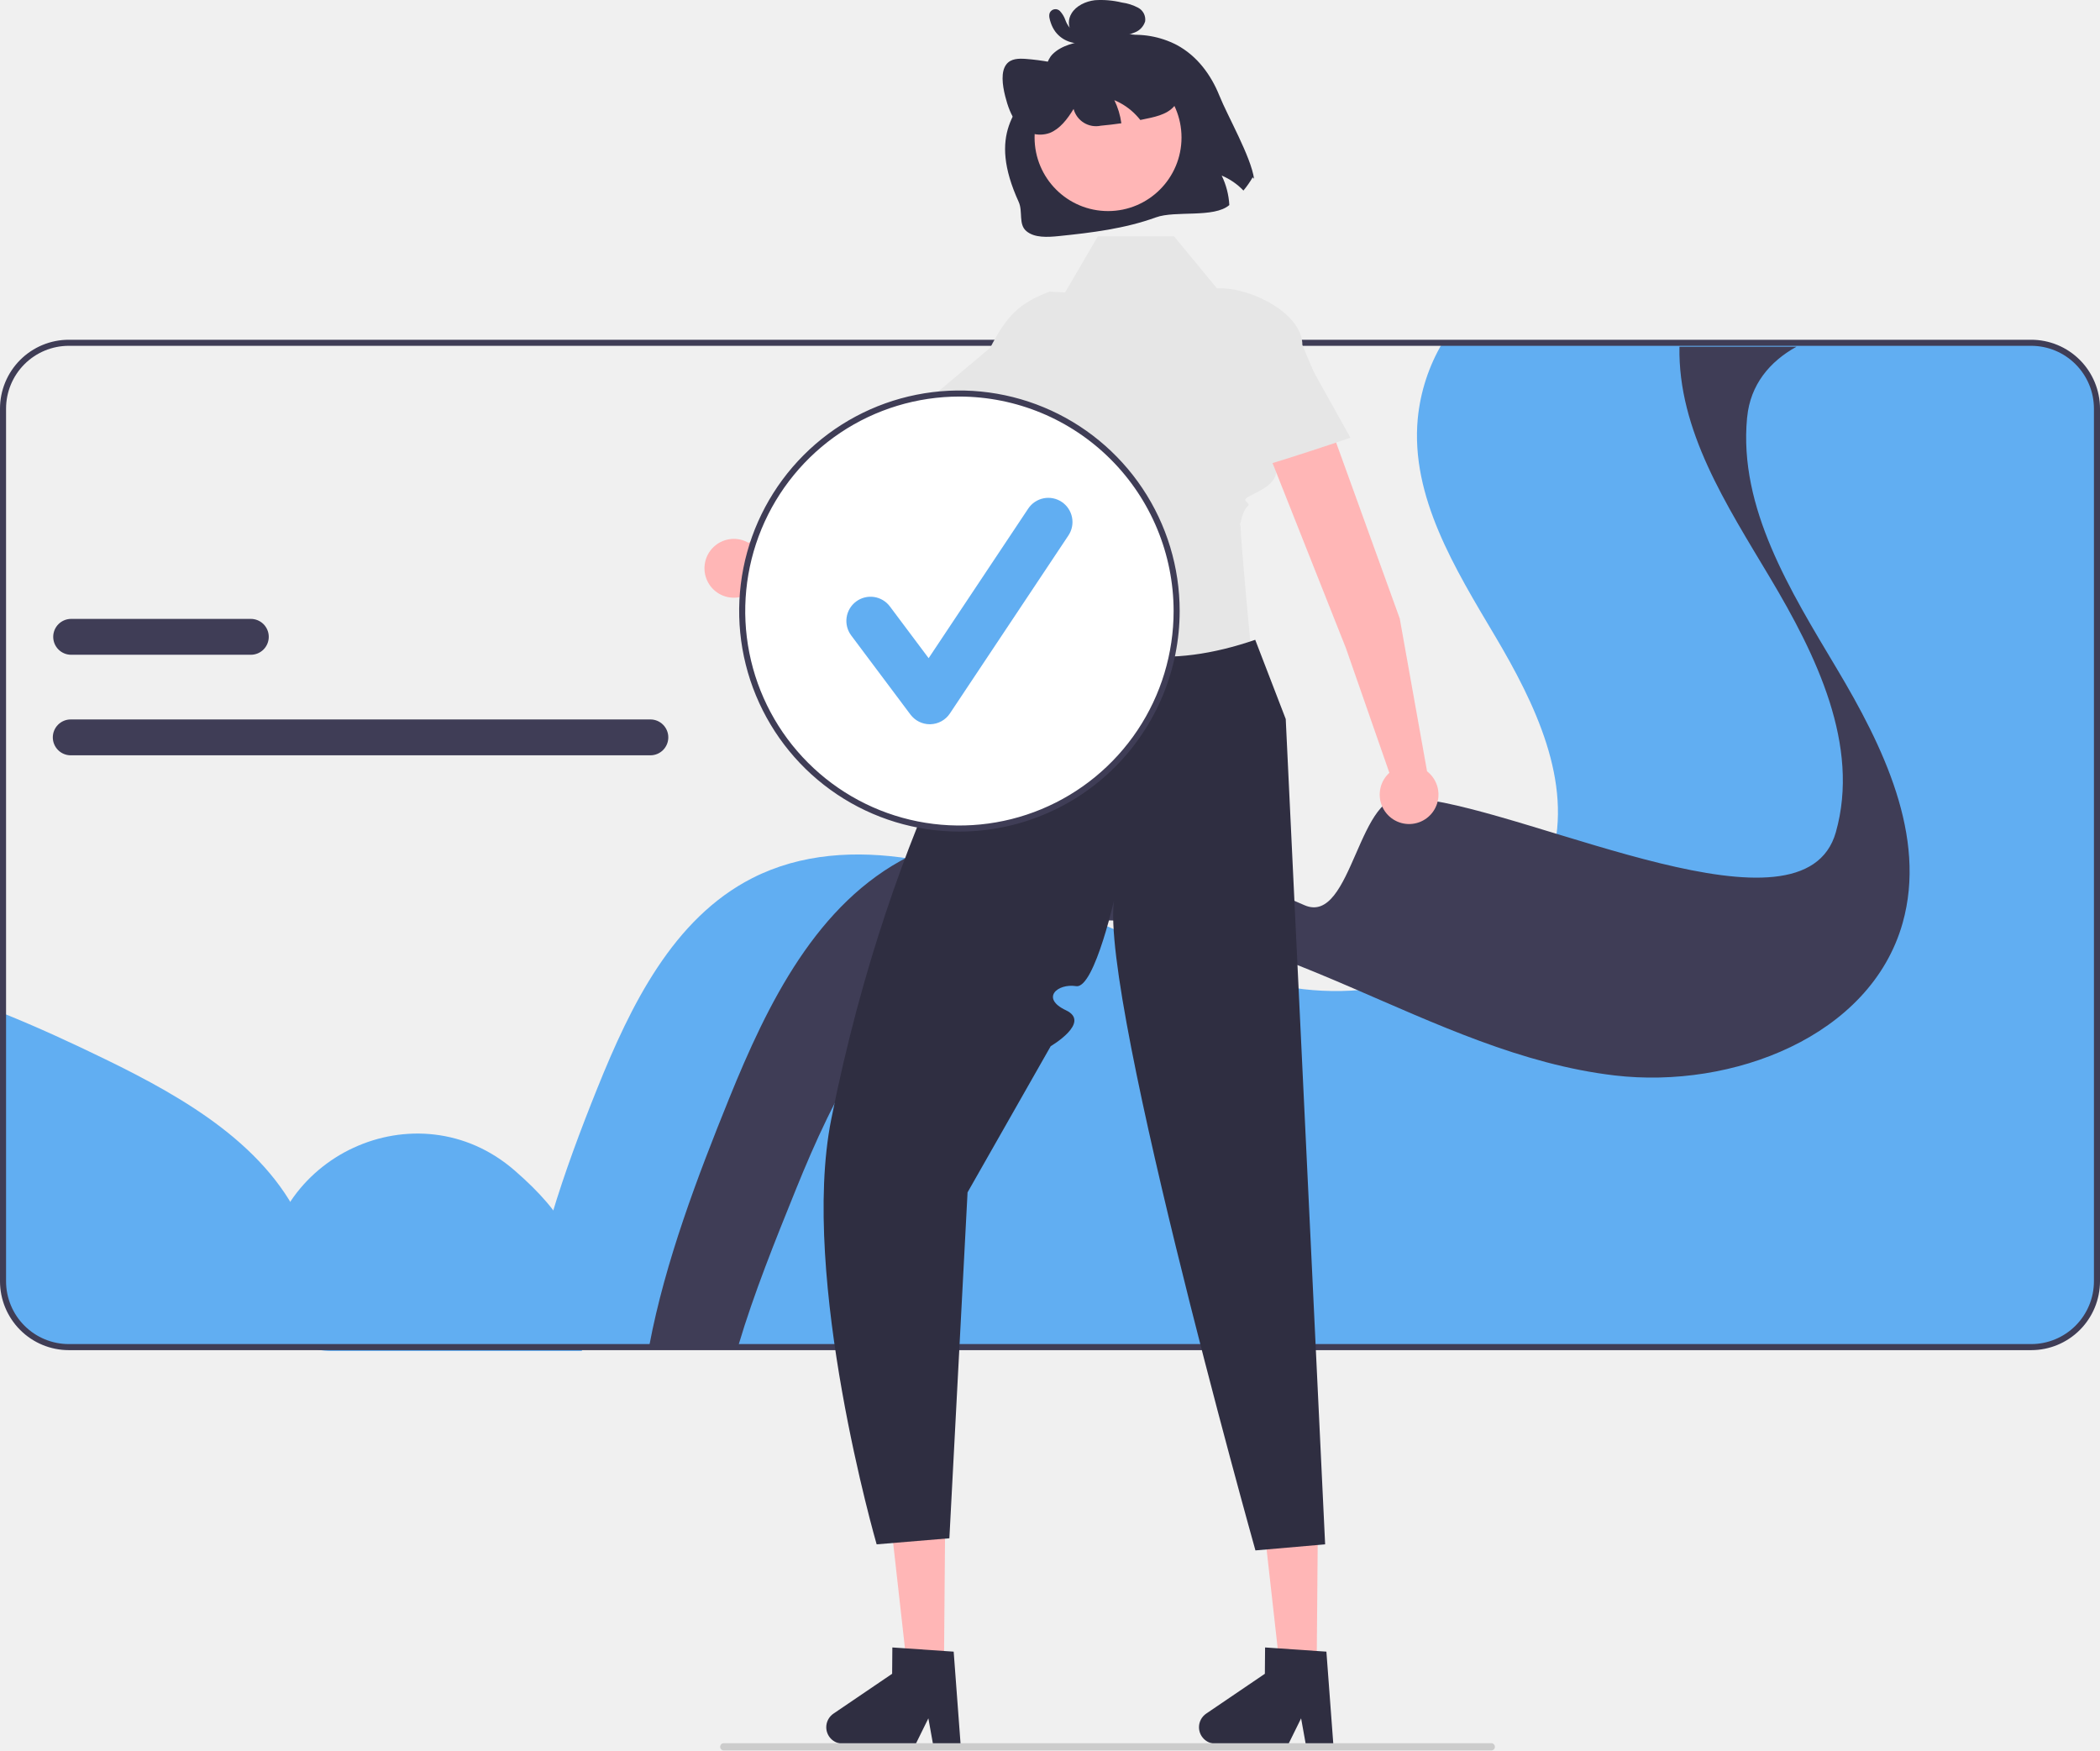
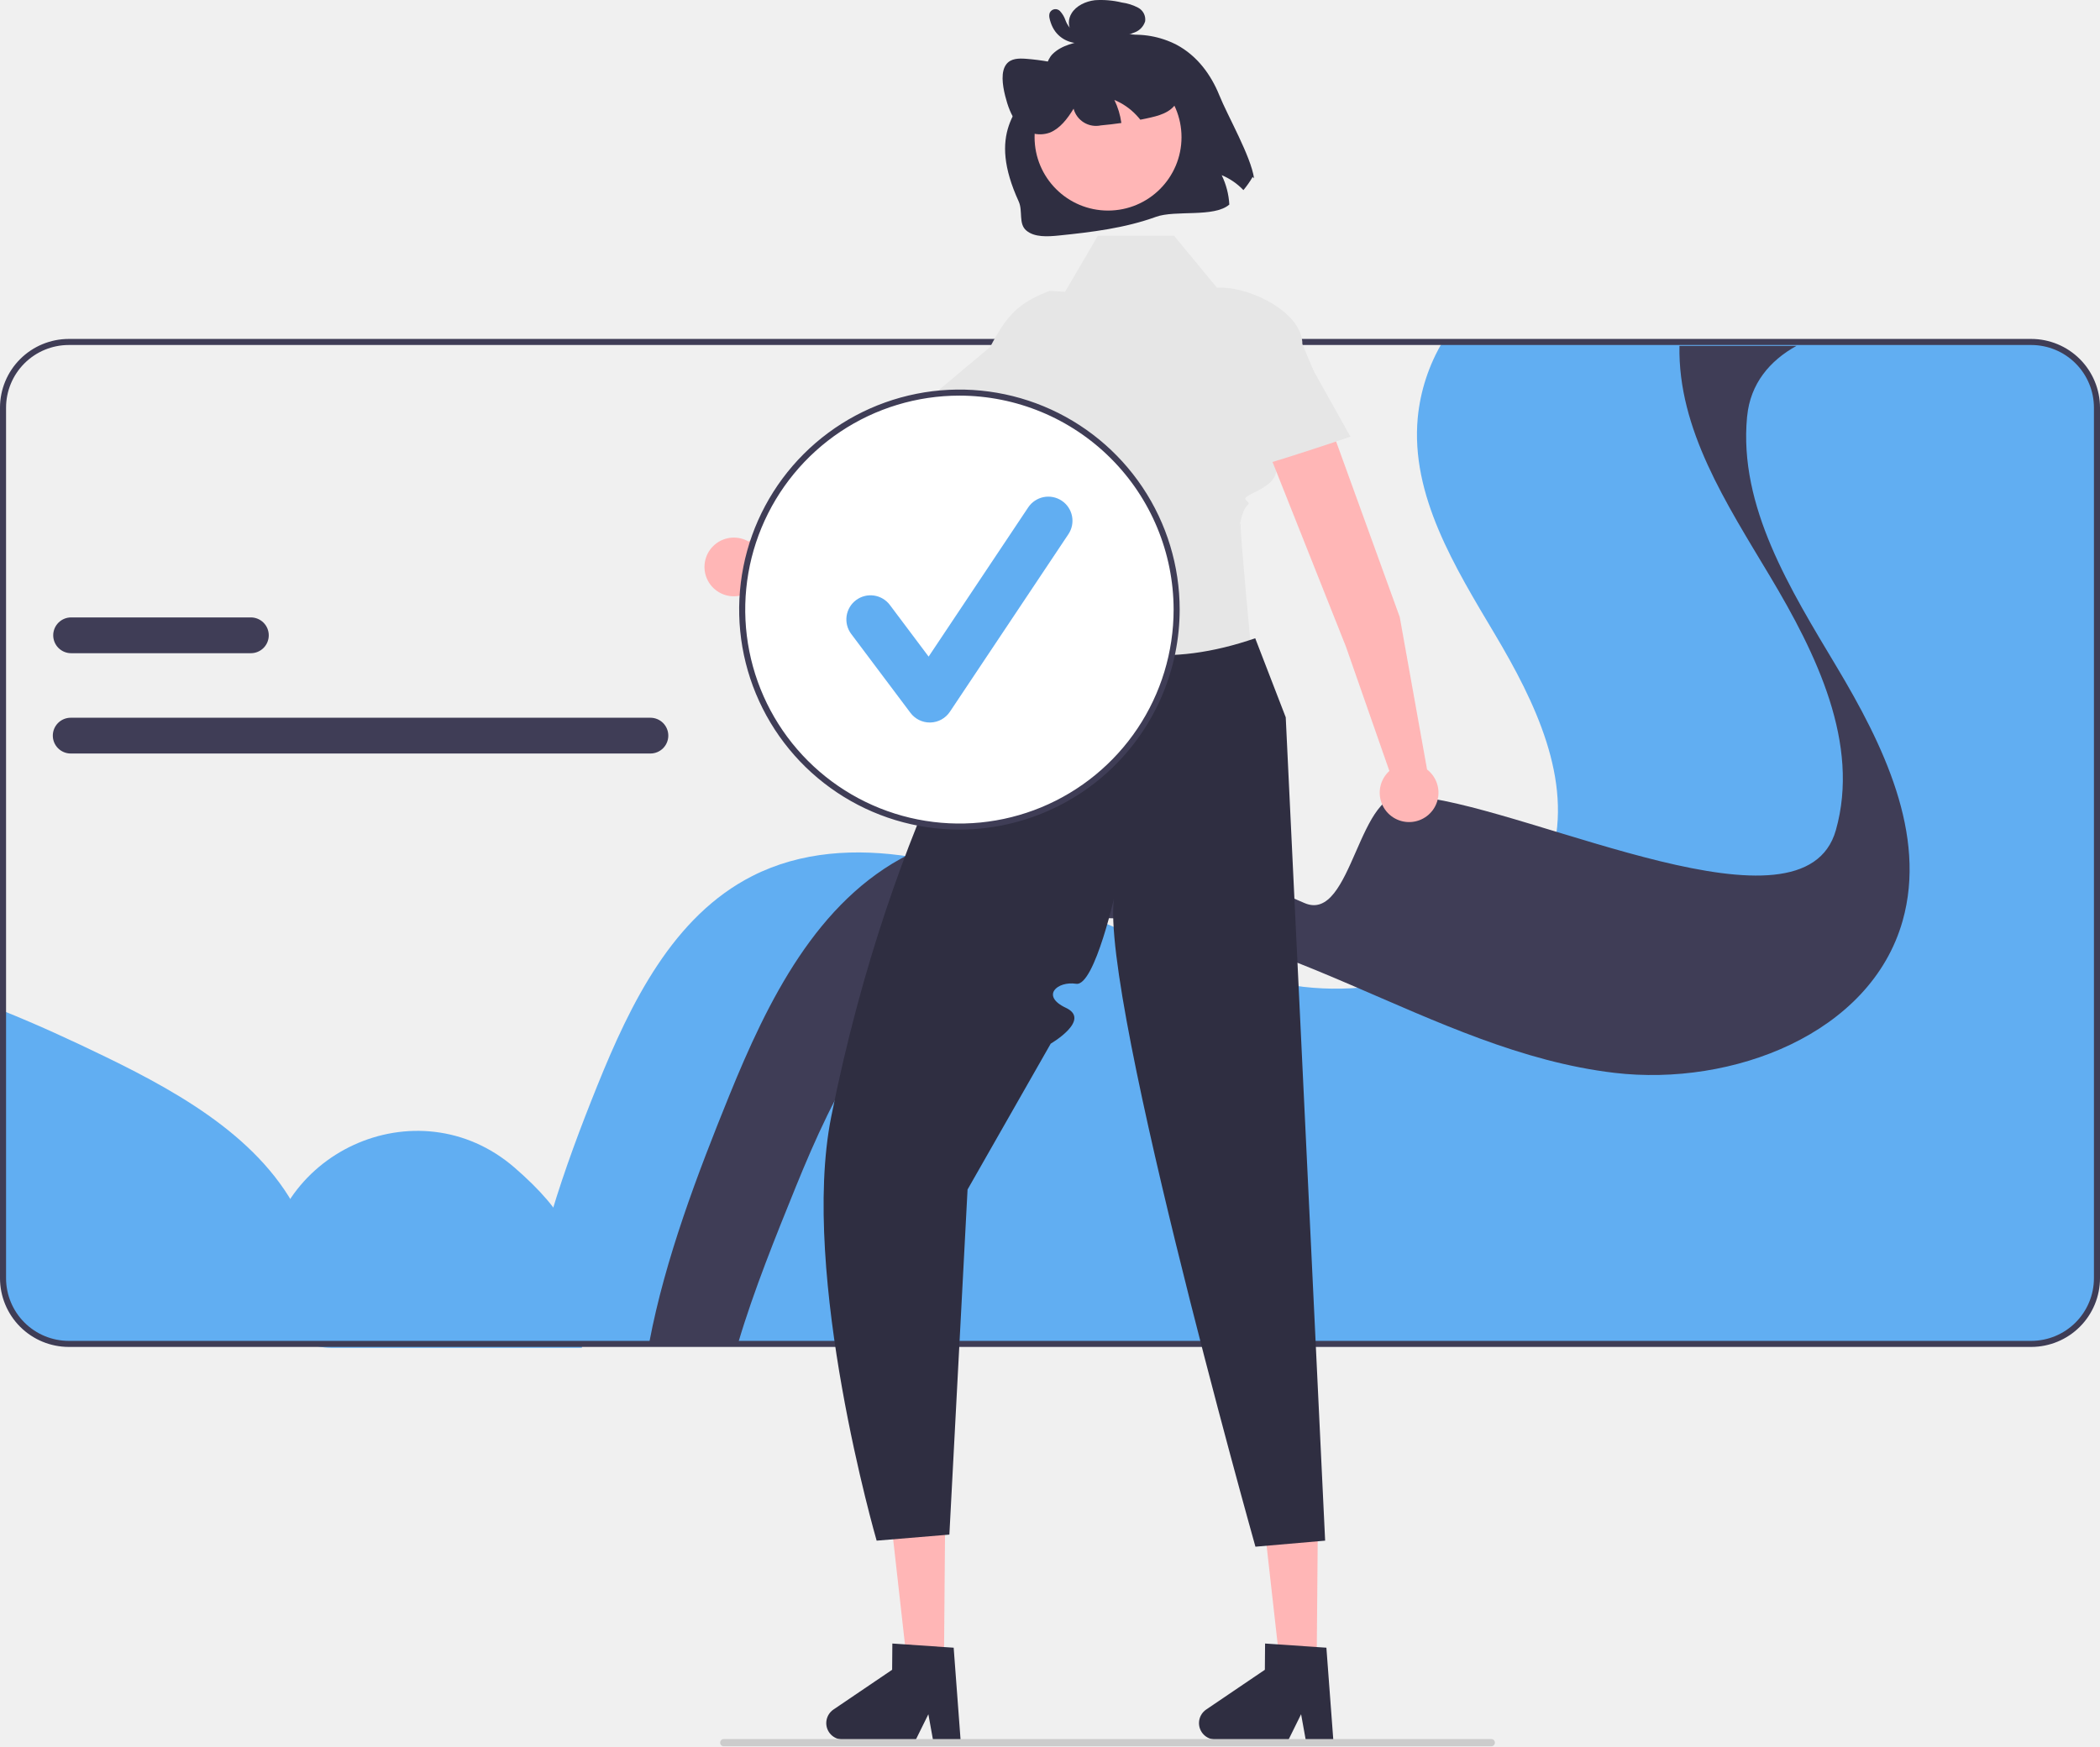
- <svg xmlns="http://www.w3.org/2000/svg" width="402" height="335" viewBox="0 0 402 335" fill="none">
-   <g clip-path="url(#clip0_4364_4643)">
-     <path d="M100.314 257.81H388.838C390.49 257.811 392.126 257.485 393.653 256.852C395.18 256.219 396.567 255.291 397.735 254.122C398.903 252.952 399.83 251.564 400.462 250.035C401.095 248.507 401.42 246.869 401.42 245.215V78.197C401.422 77.081 401.274 75.969 400.979 74.893C400.255 72.224 398.674 69.869 396.48 68.19C394.285 66.51 391.6 65.601 388.838 65.602H276.144C273.515 70.034 271.895 74.993 271.399 80.125C270.001 95.043 278.546 108.834 286.192 121.72C293.837 134.605 301.129 149.587 297.08 164.017C294.342 173.75 286.923 180.793 277.717 185.015C268.871 188.933 259.14 190.417 249.53 189.312C243.758 188.582 238.073 187.283 232.557 185.433C225.323 183.081 218.258 180.033 211.204 176.949C211.198 176.949 211.198 176.949 211.192 176.943C211.07 176.891 210.943 176.833 210.821 176.781C205.362 174.394 199.91 172.002 194.376 169.894C187.891 167.355 181.161 165.499 174.293 164.354C163.857 162.716 153.334 163.309 144.024 168.047C128.849 175.765 120.716 192.442 114.353 208.248C107.925 224.229 102.165 240.744 100.314 257.81Z" fill="#61AEF2" />
-     <path d="M0.58 193.918V245.216C0.58 246.87 0.905 248.508 1.538 250.036C2.17 251.564 3.097 252.953 4.265 254.123C5.433 255.292 6.821 256.22 8.347 256.853C9.874 257.486 11.51 257.812 13.162 257.811H61.124C61.953 250.071 61.257 242.359 58.212 235.164C51.575 219.474 35.519 210.195 20.21 202.744C13.777 199.615 7.234 196.595 0.58 193.918Z" fill="#61AEF2" />
-     <path d="M50.843 245.964C50.843 249.305 52.168 252.508 54.528 254.87C56.888 257.232 60.088 258.559 63.425 258.559H111.386C112.216 250.819 111.52 243.107 108.474 235.912C106.914 232.223 103.27 228.137 98.521 224.01C79.889 207.815 50.843 221.264 50.843 245.964Z" fill="#61AEF2" />
-     <path d="M0 245.216V78.197C0.004 74.704 1.392 71.355 3.859 68.885C6.327 66.415 9.673 65.025 13.162 65.022H388.838C392.327 65.025 395.673 66.415 398.141 68.885C400.608 71.355 401.996 74.704 402 78.197V245.216C401.996 248.709 400.608 252.058 398.141 254.528C395.673 256.998 392.328 258.388 388.838 258.392H13.162C9.672 258.388 6.327 256.998 3.859 254.528C1.392 252.058 0.004 248.709 0 245.216ZM13.162 66.183C9.98 66.186 6.929 67.453 4.679 69.706C2.429 71.958 1.164 75.012 1.16 78.197V245.216C1.164 248.401 2.429 251.455 4.679 253.707C6.929 255.96 9.98 257.227 13.162 257.23H388.838C392.02 257.227 395.071 255.96 397.321 253.707C399.571 251.455 400.836 248.401 400.84 245.216V78.197C400.836 75.012 399.571 71.958 397.321 69.706C395.071 67.453 392.02 66.186 388.838 66.183H13.162Z" fill="#3F3D56" />
-     <path d="M124.318 257.399H141.379C144.297 247.564 148.508 237.139 152.354 227.639C159.733 209.424 169.159 190.204 186.753 181.31C194.265 177.513 202.456 176.029 210.821 176.11C222.376 176.22 234.256 179.325 245.133 183.44C249.582 185.12 253.991 186.967 258.382 188.854C274.926 195.97 291.29 203.722 309.082 205.817C331.595 208.466 358.064 198.383 364.213 176.664C368.906 160.036 360.454 142.773 351.59 127.923C342.727 113.073 332.819 97.183 334.437 79.99C334.443 79.932 334.449 79.868 334.461 79.811C335.07 73.635 338.753 69.197 343.899 66.352H321.496C321.2 82.391 330.47 96.549 338.811 110.527C347.675 125.372 356.127 142.641 351.434 159.269C345.285 180.981 294.369 155.53 271.856 152.875C265.498 152.13 275.597 154.779 269.535 152.875C260.028 149.891 258.974 177.259 249.721 173.242C243.961 170.737 238.195 168.249 232.354 166.039C229.935 165.121 227.464 164.261 224.963 163.465C224.958 163.465 224.958 163.465 224.952 163.459C208.164 158.137 189.804 156.065 174.293 163.759C174.188 163.811 174.078 163.863 173.974 163.915C156.38 172.803 146.953 192.023 139.575 210.238C133.478 225.296 127.323 241.516 124.318 257.399Z" fill="#3F3D56" />
-     <path d="M124.503 137.688H13.538C12.628 137.687 11.756 138.049 11.114 138.693C10.471 139.336 10.109 140.209 10.109 141.119C10.109 142.03 10.471 142.902 11.114 143.546C11.756 144.19 12.628 144.551 13.538 144.551H124.503C125.413 144.551 126.285 144.19 126.928 143.546C127.57 142.902 127.932 142.03 127.932 141.119C127.932 140.209 127.57 139.336 126.928 138.693C126.285 138.049 125.413 137.687 124.503 137.688Z" fill="#3F3D56" />
-     <path d="M48.02 118.445H13.615C12.706 118.445 11.834 118.807 11.191 119.45C10.548 120.094 10.187 120.967 10.187 121.877C10.187 122.787 10.548 123.66 11.191 124.304C11.834 124.948 12.706 125.309 13.615 125.309H48.02C48.929 125.309 49.801 124.948 50.444 124.304C51.087 123.66 51.448 122.787 51.448 121.877C51.448 120.967 51.087 120.094 50.444 119.45C49.801 118.807 48.929 118.445 48.02 118.445Z" fill="#3F3D56" />
-     <path d="M180.696 319.336L173.663 319.277L170.55 291.49L180.929 291.578L180.696 319.336Z" fill="#FFB6B6" />
-     <path d="M158.17 330.532C158.164 331.366 158.488 332.169 159.073 332.765C159.657 333.36 160.454 333.699 161.287 333.707L175.269 333.824L177.717 328.857L178.616 333.849L183.892 333.897L182.56 316.092L180.724 315.97L173.237 315.453L170.822 315.291L170.78 320.329L159.548 327.955C159.127 328.241 158.782 328.625 158.542 329.074C158.302 329.522 158.174 330.023 158.17 330.532Z" fill="#2F2E41" />
-     <path d="M252.046 319.336L245.013 319.277L241.9 291.49L252.279 291.578L252.046 319.336Z" fill="#FFB6B6" />
-     <path d="M229.521 330.532C229.514 331.366 229.839 332.169 230.423 332.765C231.008 333.36 231.804 333.699 232.638 333.707L246.62 333.824L249.068 328.857L249.967 333.849L255.243 333.897L253.91 316.092L252.075 315.97L244.588 315.453L242.173 315.291L242.13 320.329L230.898 327.955C230.478 328.241 230.132 328.625 229.892 329.074C229.652 329.522 229.525 330.023 229.521 330.532Z" fill="#2F2E41" />
-     <path d="M172.02 96.813L203.671 72.429C205.009 71.392 205.886 69.87 206.113 68.191C206.34 66.513 205.898 64.812 204.883 63.456C204.358 62.755 203.696 62.168 202.938 61.732C202.179 61.295 201.339 61.017 200.469 60.916C199.6 60.815 198.719 60.892 197.88 61.143C197.041 61.394 196.262 61.813 195.591 62.375L163.489 88.713L143.308 103.893C142.31 103.312 141.157 103.053 140.006 103.15C138.855 103.248 137.762 103.698 136.875 104.439C135.988 105.181 135.351 106.177 135.05 107.293C134.749 108.41 134.798 109.592 135.192 110.679C135.585 111.766 136.303 112.706 137.249 113.37C138.194 114.035 139.321 114.392 140.476 114.393C141.631 114.394 142.759 114.039 143.705 113.376C144.652 112.714 145.372 111.775 145.767 110.689L172.02 96.813Z" fill="#FFB6B6" />
-     <path d="M197.817 102.418L196.422 133.61L243.807 139.35C240.078 126.816 233.964 109.408 236.766 100.686L197.817 102.418Z" fill="#A0616A" />
-     <path d="M224.752 45.236H210.156L203.887 55.974L200.9 55.809C195.079 58.053 192.759 60.376 189.547 66.564L178.257 76.055L186.958 86.507C192.968 85.521 195.135 80.851 193.227 72.274C193.227 72.274 186.645 83.757 196.126 89.405C196.126 89.405 194.435 100.048 196.126 99.934C197.817 99.82 201.712 97.653 197.817 99.82C193.922 101.986 194.589 102.079 194.716 102.781C196.82 114.38 198.56 123.091 198.56 123.091L239.746 127.155C239.746 127.155 237.373 102.222 237.502 100.804C237.631 99.386 236.765 102.852 237.631 99.386C238.496 95.921 239.795 97.22 238.496 95.921C237.198 94.621 247.421 93.502 243.431 87.256L256.773 83.772L249.315 66.029C249.315 60.038 239.704 55.181 233.719 55.181H232.952L224.752 45.236Z" fill="#E6E6E6" />
-     <path d="M240.285 122.445C224.172 127.993 209.666 126.775 197.4 116.123C197.4 116.123 193.948 128.898 190.453 127.156C186.958 125.414 188.686 130.289 187.726 132.076C186.707 133.974 187.89 137.174 184.524 138.263C181.158 139.351 182.422 142.549 181.332 144.903C173.707 161.374 164.998 184.688 159.114 214.26C153.069 244.647 167.816 295.557 167.816 295.557L181.738 294.395L185.218 228.197L201.137 200.215C201.137 200.215 208.958 195.657 204.049 193.345C199.14 191.032 202.429 188.167 206.005 188.728C209.582 189.29 213.642 170.708 213.642 170.708C208.543 183.536 240.326 296.718 240.326 296.718L253.668 295.557L246.127 137.609L240.285 122.445Z" fill="#2F2E41" />
-     <path d="M233.415 18.279C234.997 22.224 239.461 29.982 240.066 34.214L239.794 33.946C239.275 34.833 238.685 35.678 238.03 36.47C236.856 35.236 235.438 34.261 233.867 33.605C234.725 35.367 235.222 37.284 235.328 39.242C232.422 41.775 225.001 40.246 221.293 41.596C215.326 43.764 208.991 44.535 202.735 45.176C200.515 45.405 198.03 45.544 196.474 44.23C194.918 42.917 195.844 40.485 195.007 38.645C189.045 25.542 194.548 20.815 199.223 14.873C200.251 13.566 200.247 11.615 201.499 10.367C203.236 8.638 205.899 8.106 208.354 7.68C207.716 7.714 207.08 7.583 206.508 7.299C205.936 7.016 205.446 6.589 205.086 6.061C204.77 5.53 204.607 4.921 204.615 4.302C204.622 3.683 204.801 3.079 205.13 2.555C206.008 1.098 207.832 0.251 209.593 0.039C211.327 -0.079 213.068 0.071 214.757 0.483C215.851 0.627 216.91 0.966 217.884 1.484C218.344 1.73 218.718 2.11 218.956 2.574C219.194 3.038 219.285 3.563 219.217 4.081C219.07 4.558 218.817 4.996 218.478 5.363C218.139 5.729 217.721 6.014 217.256 6.196C216.548 6.496 215.802 6.7 215.04 6.803C218.542 6.348 222.099 6.972 225.238 8.59C229.172 10.691 231.827 14.336 233.415 18.279Z" fill="#2F2E41" />
-     <path d="M212.112 40.395C219.879 40.395 226.175 34.092 226.175 26.317C226.175 18.541 219.879 12.238 212.112 12.238C204.344 12.238 198.048 18.541 198.048 26.317C198.048 34.092 204.344 40.395 212.112 40.395Z" fill="#FFB6B6" />
-     <path d="M225.644 18.767C224.829 21.235 222.498 22.029 220.345 22.525C219.665 22.684 218.982 22.831 218.293 22.963C218.038 22.644 217.768 22.332 217.485 22.037C216.311 20.803 214.893 19.827 213.322 19.172C214.001 20.564 214.453 22.056 214.659 23.592C213.357 23.781 212.048 23.936 210.732 24.056C209.618 24.293 208.456 24.093 207.485 23.497C206.514 22.901 205.809 21.954 205.516 20.852C204.318 22.814 202.901 24.662 200.963 25.441C199.855 25.84 198.648 25.872 197.52 25.535C196.392 25.197 195.401 24.506 194.694 23.564C193.534 22.146 192.887 20.242 192.422 18.405C191.872 16.22 191.567 13.703 192.647 12.317C193.512 11.195 195.004 11.175 196.381 11.275C199.419 11.508 202.426 12.054 205.354 12.903L205.601 13.461C205.098 10.436 206.189 7.525 208.208 6.49C209.57 5.797 211.209 5.914 212.801 6.054C214.845 6.145 216.866 6.536 218.797 7.215C221.013 8.068 222.911 9.586 224.232 11.56C225.645 13.708 226.347 16.637 225.644 18.767Z" fill="#2F2E41" />
-     <path d="M205.595 5.61C205.734 5.569 205.374 5.622 205.499 5.625C205.437 5.621 205.376 5.613 205.315 5.599C205.305 5.597 205.165 5.552 205.258 5.585C205.049 5.523 204.862 5.401 204.721 5.235C204.391 4.826 204.132 4.364 203.955 3.869C203.731 3.215 203.372 2.615 202.9 2.109C202.767 1.975 202.603 1.874 202.423 1.814C202.243 1.755 202.051 1.739 201.864 1.768C201.676 1.796 201.498 1.869 201.344 1.979C201.19 2.09 201.064 2.235 200.976 2.403C200.703 3.01 200.953 3.757 201.148 4.353C201.35 4.972 201.65 5.554 202.036 6.077C202.685 6.933 203.568 7.582 204.578 7.944C205.747 8.369 207.021 8.405 208.213 8.048C208.37 7.982 208.505 7.873 208.601 7.732C208.697 7.591 208.751 7.425 208.754 7.255C208.758 7.084 208.712 6.916 208.622 6.771C208.532 6.626 208.402 6.511 208.248 6.439L206.261 5.624C206.156 5.578 206.044 5.553 205.929 5.551C205.815 5.548 205.702 5.568 205.595 5.61C205.489 5.651 205.391 5.713 205.309 5.792C205.226 5.872 205.16 5.966 205.114 6.071C205.068 6.176 205.043 6.288 205.041 6.403C205.038 6.517 205.058 6.631 205.099 6.737C205.141 6.844 205.203 6.941 205.282 7.024C205.361 7.107 205.455 7.173 205.56 7.219L207.547 8.033L207.582 6.424C207.334 6.496 207.079 6.539 206.821 6.554C206.547 6.582 206.269 6.57 205.998 6.519C205.738 6.485 205.482 6.423 205.235 6.333C205.077 6.276 204.922 6.21 204.771 6.136C204.716 6.11 204.662 6.082 204.608 6.053C204.612 6.055 204.381 5.921 204.482 5.984C204.225 5.819 203.984 5.631 203.762 5.422C203.683 5.348 203.611 5.268 203.546 5.182C203.433 5.042 203.328 4.897 203.231 4.745C203.036 4.425 202.881 4.081 202.77 3.722C202.719 3.571 202.677 3.417 202.642 3.262C202.633 3.176 202.617 3.092 202.596 3.009C202.522 2.811 202.61 3.124 202.525 3.21L202.159 3.481C202.09 3.501 202.018 3.506 201.947 3.494C201.876 3.483 201.809 3.456 201.75 3.415C201.706 3.354 201.716 3.364 201.778 3.445C201.851 3.541 201.917 3.641 201.977 3.746C202.108 3.991 202.227 4.243 202.333 4.5C202.551 5.048 202.828 5.57 203.157 6.059C203.48 6.553 203.95 6.933 204.501 7.144C205.052 7.355 205.656 7.386 206.226 7.234C206.44 7.148 206.612 6.982 206.704 6.771C206.797 6.56 206.803 6.321 206.721 6.106C206.634 5.894 206.468 5.723 206.258 5.631C206.048 5.538 205.81 5.531 205.595 5.61Z" fill="#2F2E41" />
-     <path d="M183.661 158.568C206.627 158.568 225.244 139.931 225.244 116.941C225.244 93.951 206.627 75.314 183.661 75.314C160.695 75.314 142.077 93.951 142.077 116.941C142.077 139.931 160.695 158.568 183.661 158.568Z" fill="white" />
-     <path d="M183.661 159.148C175.322 159.148 167.17 156.672 160.236 152.034C153.302 147.397 147.898 140.805 144.707 133.092C141.515 125.38 140.68 116.893 142.307 108.706C143.934 100.518 147.95 92.998 153.846 87.095C159.743 81.192 167.256 77.172 175.435 75.543C183.614 73.915 192.091 74.751 199.796 77.945C207.5 81.14 214.085 86.55 218.718 93.491C223.351 100.432 225.824 108.592 225.824 116.94C225.812 128.13 221.365 138.858 213.461 146.771C205.557 154.684 194.839 159.135 183.661 159.148ZM183.661 75.894C175.551 75.894 167.623 78.301 160.88 82.811C154.137 87.322 148.882 93.732 145.778 101.232C142.675 108.733 141.863 116.986 143.445 124.948C145.027 132.91 148.933 140.224 154.667 145.964C160.401 151.705 167.708 155.614 175.662 157.198C183.615 158.781 191.86 157.968 199.352 154.862C206.845 151.755 213.248 146.494 217.754 139.744C222.259 132.994 224.664 125.058 224.664 116.94C224.652 106.057 220.328 95.624 212.641 87.929C204.954 80.234 194.532 75.906 183.661 75.894Z" fill="#3F3D56" />
-     <path d="M177.988 138.606C177.27 138.606 176.562 138.438 175.92 138.117C175.277 137.795 174.719 137.328 174.288 136.753L162.944 121.611C162.579 121.125 162.314 120.571 162.163 119.982C162.012 119.393 161.979 118.78 162.065 118.178C162.151 117.576 162.354 116.997 162.664 116.474C162.973 115.951 163.383 115.494 163.869 115.129C164.355 114.764 164.908 114.498 165.496 114.348C166.085 114.197 166.697 114.163 167.298 114.249C167.9 114.335 168.478 114.539 169.001 114.849C169.523 115.159 169.98 115.569 170.345 116.055L177.767 125.961L196.829 97.337C197.166 96.831 197.599 96.397 198.104 96.058C198.609 95.72 199.175 95.485 199.771 95.365C200.366 95.246 200.98 95.245 201.576 95.363C202.171 95.481 202.738 95.716 203.244 96.053C203.749 96.39 204.183 96.824 204.521 97.329C204.859 97.835 205.095 98.401 205.214 98.998C205.333 99.594 205.334 100.208 205.216 100.805C205.098 101.401 204.864 101.968 204.527 102.474L181.837 136.544C181.427 137.16 180.875 137.669 180.228 138.027C179.58 138.386 178.857 138.584 178.117 138.604C178.074 138.605 178.031 138.606 177.988 138.606Z" fill="#61AEF2" />
-     <path d="M137.856 334.308C137.856 334.399 137.874 334.489 137.908 334.573C137.943 334.657 137.994 334.733 138.058 334.797C138.122 334.862 138.198 334.913 138.282 334.947C138.366 334.982 138.456 335 138.547 334.999H285.477C285.66 334.999 285.836 334.926 285.965 334.797C286.094 334.667 286.167 334.491 286.167 334.308C286.167 334.125 286.094 333.949 285.965 333.82C285.836 333.69 285.66 333.617 285.477 333.617H138.547C138.456 333.617 138.366 333.635 138.282 333.669C138.198 333.704 138.122 333.755 138.058 333.819C137.994 333.883 137.943 333.959 137.908 334.043C137.874 334.127 137.856 334.217 137.856 334.308Z" fill="#CCCCCC" />
-     <path d="M267.949 118.364L254.355 80.77C253.775 79.179 252.592 77.88 251.064 77.154C249.535 76.428 247.782 76.333 246.184 76.889C245.357 77.177 244.597 77.63 243.951 78.221C243.305 78.812 242.786 79.529 242.425 80.327C242.065 81.126 241.871 81.989 241.855 82.865C241.838 83.742 242.001 84.612 242.331 85.423L257.648 124.04L265.966 147.898C265.11 148.674 264.512 149.695 264.256 150.823C263.999 151.95 264.095 153.13 264.532 154.2C264.968 155.271 265.723 156.181 266.694 156.808C267.665 157.434 268.805 157.746 269.959 157.701C271.113 157.656 272.226 157.257 273.145 156.557C274.065 155.857 274.747 154.891 275.099 153.789C275.451 152.688 275.455 151.505 275.112 150.401C274.769 149.297 274.094 148.325 273.18 147.618L267.949 118.364Z" fill="#FFB6B6" />
-     <path d="M247.492 64.029L258.514 83.773C258.514 83.773 233.114 92.479 233.052 91.029C232.99 89.58 234.314 69.466 234.314 69.466L247.492 64.029Z" fill="#E6E6E6" />
+ <svg xmlns="http://www.w3.org/2000/svg" width="297" height="247" viewBox="0 0 297 247" fill="none">
+   <g clip-path="url(#clip0_4804_2065)">
+     <path d="M74.113 190.087H287.276C288.496 190.087 289.705 189.847 290.833 189.381C291.961 188.914 292.986 188.23 293.849 187.367C294.712 186.505 295.397 185.481 295.864 184.355C296.331 183.228 296.571 182.02 296.571 180.801V57.656C296.573 56.833 296.464 56.013 296.246 55.22C295.711 53.252 294.543 51.515 292.922 50.277C291.3 49.039 289.316 48.369 287.276 48.369H204.017C202.075 51.638 200.878 55.294 200.511 59.077C199.479 70.076 205.791 80.245 211.44 89.746C217.089 99.246 222.476 110.293 219.484 120.932C217.461 128.108 211.98 133.302 205.179 136.414C198.643 139.303 191.454 140.397 184.354 139.583C180.09 139.044 175.89 138.086 171.814 136.723C166.47 134.988 161.25 132.741 156.039 130.467C156.034 130.467 156.034 130.467 156.03 130.463C155.94 130.424 155.846 130.382 155.756 130.343C151.723 128.583 147.694 126.819 143.606 125.265C138.815 123.394 133.843 122.025 128.769 121.181C121.059 119.973 113.284 120.41 106.406 123.904C95.194 129.594 89.186 141.89 84.484 153.545C79.736 165.327 75.48 177.504 74.113 190.087Z" fill="#61AEF2" />
+     <path d="M0.428 142.978V180.8C0.428 182.02 0.669 183.228 1.136 184.354C1.603 185.481 2.288 186.505 3.151 187.367C4.014 188.23 5.039 188.914 6.167 189.38C7.295 189.847 8.503 190.087 9.724 190.087H45.158C45.771 184.38 45.257 178.694 43.007 173.389C38.104 161.82 26.241 154.979 14.931 149.485C10.178 147.178 5.344 144.951 0.428 142.978Z" fill="#61AEF2" />
+     <path d="M37.563 181.353C37.563 183.816 38.542 186.178 40.286 187.92C42.029 189.661 44.393 190.64 46.859 190.64H82.293C82.906 184.932 82.392 179.246 80.142 173.942C78.989 171.222 76.296 168.209 72.788 165.166C59.023 153.225 37.563 163.141 37.563 181.353Z" fill="#61AEF2" />
+     <path d="M0 180.801V57.656C0.003 55.081 1.028 52.611 2.851 50.79C4.674 48.969 7.146 47.944 9.724 47.941H287.276C289.854 47.944 292.326 48.969 294.149 50.79C295.972 52.611 296.997 55.081 297 57.656V180.801C296.997 183.377 295.972 185.846 294.149 187.667C292.326 189.489 289.854 190.513 287.276 190.516H9.724C7.146 190.513 4.674 189.489 2.851 187.667C1.028 185.846 0.003 183.377 0 180.801ZM9.724 48.798C7.373 48.8 5.12 49.734 3.457 51.395C1.795 53.056 0.86 55.307 0.857 57.656V180.801C0.86 183.15 1.795 185.401 3.457 187.062C5.119 188.723 7.373 189.657 9.724 189.66H287.276C289.627 189.657 291.881 188.723 293.543 187.062C295.205 185.401 296.14 183.15 296.143 180.801V57.656C296.14 55.307 295.205 53.056 293.543 51.395C291.88 49.734 289.627 48.8 287.276 48.798H9.724Z" fill="#3F3D56" />
+     <path d="M91.847 189.784H104.451C106.607 182.532 109.719 174.846 112.56 167.841C118.011 154.411 124.976 140.24 137.974 133.683C143.524 130.882 149.576 129.789 155.756 129.848C164.293 129.929 173.07 132.219 181.106 135.253C184.393 136.491 187.65 137.853 190.894 139.245C203.117 144.492 215.207 150.207 228.351 151.751C244.984 153.705 264.54 146.27 269.083 130.257C272.55 117.997 266.306 105.269 259.757 94.319C253.209 83.37 245.889 71.655 247.084 58.977C247.089 58.935 247.093 58.888 247.101 58.846C247.551 54.292 250.273 51.02 254.074 48.922H237.523C237.304 60.748 244.153 71.186 250.316 81.493C256.864 92.438 263.109 105.171 259.641 117.431C255.099 133.44 217.482 114.674 200.849 112.716C196.152 112.168 203.613 114.121 199.134 112.716C192.11 110.516 191.331 130.695 184.496 127.733C180.24 125.887 175.98 124.052 171.664 122.423C169.877 121.746 168.051 121.112 166.204 120.525C166.2 120.525 166.2 120.525 166.196 120.52C153.793 116.597 140.229 115.069 128.769 120.742C128.691 120.78 128.61 120.818 128.533 120.857C115.534 127.41 108.57 141.581 103.119 155.011C98.614 166.114 94.067 178.073 91.847 189.784Z" fill="#3F3D56" />
+     <path d="M91.984 101.52H10.002C9.33 101.52 8.686 101.786 8.211 102.261C7.736 102.735 7.469 103.379 7.469 104.05C7.469 104.721 7.736 105.365 8.211 105.839C8.686 106.314 9.33 106.58 10.002 106.58H91.984C92.656 106.58 93.3 106.314 93.775 105.839C94.25 105.365 94.517 104.721 94.517 104.05C94.517 103.379 94.25 102.735 93.775 102.261C93.3 101.786 92.656 101.52 91.984 101.52Z" fill="#3F3D56" />
+     <path d="M35.478 87.331H10.059C9.387 87.331 8.743 87.598 8.268 88.072C7.793 88.547 7.526 89.19 7.526 89.861C7.526 90.532 7.793 91.176 8.268 91.651C8.743 92.125 9.387 92.392 10.059 92.392H35.478C36.15 92.392 36.794 92.125 37.269 91.651C37.744 91.176 38.011 90.532 38.011 89.861C38.011 89.19 37.744 88.547 37.269 88.072C36.794 87.598 36.15 87.331 35.478 87.331Z" fill="#3F3D56" />
+     <path d="M133.499 235.451L128.303 235.407L126.003 214.92L133.671 214.985L133.499 235.451Z" fill="#FFB6B6" />
+     <path d="M116.857 243.705C116.852 244.32 117.092 244.912 117.524 245.351C117.955 245.79 118.544 246.04 119.16 246.046L129.49 246.132L131.298 242.47L131.962 246.151L135.86 246.186L134.876 233.058L133.52 232.968L127.988 232.587L126.204 232.468L126.173 236.182L117.874 241.805C117.564 242.016 117.309 242.299 117.131 242.63C116.954 242.961 116.86 243.33 116.857 243.705Z" fill="#2F2E41" />
+     <path d="M186.213 235.451L181.017 235.407L178.718 214.92L186.386 214.985L186.213 235.451Z" fill="#FFB6B6" />
+     <path d="M169.571 243.705C169.566 244.32 169.806 244.912 170.238 245.351C170.67 245.79 171.258 246.04 171.874 246.046L182.204 246.132L184.012 242.47L184.677 246.151L188.574 246.186L187.59 233.058L186.234 232.968L180.703 232.587L178.918 232.468L178.887 236.182L170.589 241.805C170.278 242.016 170.023 242.299 169.846 242.63C169.668 242.961 169.574 243.33 169.571 243.705Z" fill="#2F2E41" />
+     <path d="M127.09 71.382L150.473 53.403C151.462 52.638 152.11 51.516 152.277 50.279C152.445 49.041 152.119 47.787 151.369 46.788C150.981 46.271 150.492 45.838 149.931 45.516C149.371 45.194 148.75 44.989 148.108 44.915C147.465 44.84 146.814 44.897 146.195 45.082C145.575 45.267 145 45.576 144.503 45.99L120.786 65.409L105.877 76.602C105.139 76.174 104.287 75.982 103.437 76.054C102.586 76.126 101.779 76.458 101.124 77.005C100.469 77.551 99.998 78.286 99.776 79.109C99.553 79.932 99.59 80.804 99.88 81.606C100.171 82.407 100.701 83.1 101.4 83.59C102.098 84.08 102.931 84.343 103.784 84.344C104.638 84.345 105.471 84.083 106.17 83.594C106.869 83.106 107.401 82.414 107.693 81.613L127.09 71.382Z" fill="#FFB6B6" />
+     <path d="M146.148 75.515L145.118 98.513L180.126 102.745C177.371 93.504 172.854 80.668 174.924 74.237L146.148 75.515Z" fill="#A0616A" />
+     <path d="M166.048 33.353H155.265L150.633 41.27L148.427 41.149C144.126 42.803 142.412 44.516 140.038 49.079L131.698 56.076L138.126 63.783C142.566 63.056 144.167 59.613 142.757 53.289C142.757 53.289 137.895 61.755 144.899 65.92C144.899 65.92 143.65 73.767 144.899 73.683C146.148 73.598 149.026 72.001 146.149 73.598C143.271 75.195 143.764 75.264 143.858 75.782C145.412 84.334 146.697 90.757 146.697 90.757L177.126 93.754C177.126 93.754 175.373 75.37 175.468 74.324C175.563 73.279 174.924 75.834 175.563 73.279C176.203 70.724 177.162 71.682 176.203 70.724C175.244 69.766 182.796 68.94 179.849 64.335L189.706 61.766L184.196 48.684C184.196 44.267 177.095 40.686 172.673 40.686H172.107L166.048 33.353Z" fill="#E6E6E6" />
+     <path d="M177.524 90.279C165.62 94.37 154.902 93.472 145.84 85.618C145.84 85.618 143.29 95.037 140.708 93.753C138.126 92.469 139.402 96.063 138.693 97.38C137.94 98.78 138.814 101.14 136.327 101.942C133.84 102.744 134.774 105.102 133.969 106.838C128.335 118.982 121.901 136.172 117.555 157.976C113.088 180.381 123.983 217.917 123.983 217.917L134.269 217.061L136.84 168.251L148.601 147.62C148.601 147.62 154.379 144.26 150.753 142.555C147.126 140.85 149.556 138.737 152.198 139.151C154.84 139.565 157.84 125.864 157.84 125.864C154.073 135.323 177.555 218.773 177.555 218.773L187.412 217.917L181.84 101.46L177.524 90.279Z" fill="#2F2E41" />
+     <path d="M172.448 13.477C173.617 16.386 176.915 22.106 177.362 25.226L177.161 25.029C176.777 25.683 176.341 26.306 175.857 26.89C174.99 25.98 173.943 25.261 172.782 24.777C173.416 26.077 173.783 27.49 173.862 28.933C171.715 30.801 166.232 29.674 163.492 30.67C159.084 32.268 154.403 32.837 149.782 33.309C148.141 33.478 146.305 33.58 145.156 32.612C144.006 31.643 144.691 29.85 144.072 28.494C139.667 18.833 143.733 15.347 147.187 10.966C147.947 10.002 147.944 8.564 148.868 7.644C150.152 6.369 152.119 5.977 153.933 5.663C153.461 5.688 152.992 5.591 152.569 5.382C152.146 5.173 151.784 4.858 151.518 4.469C151.285 4.077 151.164 3.628 151.17 3.172C151.176 2.716 151.308 2.27 151.551 1.884C152.2 0.81 153.548 0.185 154.848 0.029C156.129 -0.058 157.416 0.052 158.663 0.356C159.471 0.463 160.254 0.712 160.974 1.094C161.314 1.275 161.59 1.556 161.766 1.898C161.942 2.24 162.009 2.627 161.958 3.009C161.85 3.361 161.663 3.684 161.413 3.954C161.162 4.224 160.853 4.434 160.51 4.568C159.986 4.789 159.436 4.94 158.872 5.016C161.46 4.681 164.088 5.14 166.407 6.334C169.314 7.883 171.275 10.57 172.448 13.477Z" fill="#2F2E41" />
+     <path d="M156.709 29.784C162.448 29.784 167.099 25.136 167.099 19.404C167.099 13.671 162.448 9.023 156.709 9.023C150.971 9.023 146.319 13.671 146.319 19.404C146.319 25.136 150.971 29.784 156.709 29.784Z" fill="#FFB6B6" />
+     <path d="M166.707 13.838C166.105 15.657 164.383 16.243 162.792 16.609C162.29 16.726 161.786 16.835 161.276 16.931C161.088 16.697 160.888 16.467 160.679 16.249C159.812 15.339 158.765 14.62 157.604 14.136C158.106 15.163 158.439 16.263 158.592 17.395C157.63 17.535 156.663 17.649 155.69 17.737C154.867 17.912 154.008 17.765 153.291 17.325C152.574 16.886 152.053 16.188 151.837 15.376C150.951 16.822 149.904 18.184 148.473 18.759C147.654 19.053 146.763 19.077 145.929 18.828C145.096 18.579 144.364 18.069 143.841 17.375C142.984 16.33 142.506 14.926 142.163 13.571C141.757 11.96 141.531 10.104 142.329 9.082C142.968 8.255 144.07 8.24 145.087 8.314C147.332 8.486 149.554 8.888 151.717 9.514L151.9 9.926C151.528 7.695 152.334 5.549 153.826 4.786C154.832 4.275 156.042 4.361 157.219 4.464C158.729 4.532 160.222 4.82 161.649 5.32C163.286 5.949 164.688 7.068 165.664 8.524C166.708 10.108 167.227 12.267 166.707 13.838Z" fill="#2F2E41" />
+     <path d="M151.895 4.136C151.997 4.106 151.732 4.145 151.824 4.147C151.778 4.144 151.733 4.138 151.688 4.128C151.68 4.127 151.577 4.094 151.646 4.118C151.491 4.072 151.354 3.982 151.249 3.859C151.005 3.558 150.814 3.217 150.683 2.852C150.518 2.37 150.252 1.928 149.904 1.555C149.805 1.456 149.684 1.381 149.551 1.338C149.418 1.294 149.277 1.282 149.138 1.303C149 1.324 148.868 1.378 148.754 1.459C148.64 1.541 148.547 1.648 148.483 1.772C148.28 2.219 148.465 2.77 148.609 3.209C148.758 3.666 148.98 4.095 149.266 4.481C149.745 5.112 150.397 5.59 151.143 5.857C152.007 6.17 152.949 6.197 153.829 5.933C153.945 5.885 154.045 5.804 154.116 5.7C154.187 5.597 154.226 5.474 154.229 5.349C154.232 5.223 154.198 5.099 154.131 4.992C154.065 4.885 153.969 4.8 153.855 4.747L152.387 4.147C152.31 4.113 152.226 4.094 152.142 4.093C152.058 4.091 151.974 4.105 151.895 4.136C151.816 4.167 151.744 4.212 151.683 4.271C151.622 4.329 151.574 4.399 151.54 4.476C151.506 4.553 151.487 4.636 151.485 4.721C151.483 4.805 151.498 4.889 151.529 4.967C151.559 5.046 151.605 5.118 151.664 5.179C151.722 5.24 151.792 5.288 151.869 5.322L153.337 5.923L153.363 4.736C153.18 4.789 152.991 4.821 152.801 4.832C152.598 4.853 152.393 4.844 152.192 4.807C152 4.781 151.811 4.735 151.629 4.669C151.512 4.627 151.398 4.578 151.286 4.524C151.246 4.505 151.205 4.484 151.166 4.463C151.168 4.464 150.998 4.365 151.073 4.412C150.883 4.291 150.705 4.152 150.54 3.998C150.483 3.943 150.429 3.884 150.381 3.82C150.297 3.718 150.22 3.61 150.149 3.499C150.004 3.262 149.89 3.009 149.808 2.744C149.77 2.632 149.739 2.519 149.713 2.405C149.706 2.342 149.695 2.28 149.679 2.218C149.625 2.072 149.69 2.304 149.627 2.367L149.356 2.566C149.306 2.581 149.252 2.585 149.2 2.576C149.147 2.568 149.097 2.548 149.054 2.518C149.022 2.473 149.029 2.48 149.075 2.54C149.129 2.611 149.178 2.685 149.222 2.762C149.319 2.942 149.407 3.128 149.485 3.318C149.646 3.722 149.85 4.107 150.094 4.467C150.332 4.832 150.68 5.112 151.087 5.267C151.494 5.423 151.94 5.446 152.361 5.333C152.519 5.27 152.646 5.148 152.714 4.992C152.783 4.837 152.787 4.661 152.727 4.502C152.663 4.345 152.54 4.22 152.385 4.152C152.23 4.083 152.054 4.078 151.895 4.136Z" fill="#2F2E41" />
+     <path d="M135.69 116.913C152.657 116.913 166.412 103.172 166.412 86.221C166.412 69.271 152.657 55.529 135.69 55.529C118.722 55.529 104.968 69.271 104.968 86.221C104.968 103.172 118.722 116.913 135.69 116.913Z" fill="white" />
+     <path d="M135.69 117.342C129.529 117.342 123.506 115.517 118.383 112.097C113.26 108.678 109.268 103.818 106.91 98.131C104.552 92.445 103.935 86.187 105.137 80.151C106.339 74.114 109.306 68.569 113.663 64.217C118.019 59.864 123.57 56.9 129.612 55.7C135.655 54.499 141.918 55.115 147.61 57.47C153.302 59.826 158.167 63.815 161.59 68.932C165.013 74.05 166.84 80.067 166.84 86.222C166.831 94.472 163.546 102.383 157.706 108.217C151.866 114.051 143.948 117.333 135.69 117.342ZM135.69 55.958C129.698 55.958 123.841 57.733 118.859 61.058C113.878 64.384 109.995 69.11 107.702 74.64C105.409 80.17 104.809 86.255 105.978 92.126C107.147 97.997 110.032 103.389 114.269 107.622C118.505 111.854 123.903 114.737 129.78 115.904C135.656 117.072 141.747 116.473 147.283 114.182C152.818 111.891 157.549 108.012 160.878 103.035C164.207 98.058 165.983 92.207 165.983 86.222C165.974 78.198 162.78 70.505 157.1 64.832C151.421 59.158 143.721 55.967 135.69 55.958Z" fill="#3F3D56" />
+     <path d="M131.498 102.195C130.968 102.195 130.445 102.072 129.97 101.835C129.496 101.598 129.083 101.253 128.765 100.829L120.383 89.665C120.114 89.306 119.918 88.898 119.807 88.464C119.695 88.029 119.671 87.577 119.734 87.133C119.798 86.69 119.948 86.263 120.177 85.877C120.405 85.491 120.708 85.154 121.067 84.885C121.426 84.616 121.835 84.421 122.269 84.309C122.704 84.198 123.156 84.173 123.601 84.237C124.045 84.3 124.472 84.45 124.858 84.679C125.245 84.907 125.582 85.21 125.851 85.568L131.335 92.872L145.418 71.767C145.667 71.394 145.987 71.074 146.36 70.824C146.733 70.575 147.151 70.401 147.591 70.313C148.032 70.225 148.485 70.225 148.925 70.312C149.365 70.399 149.784 70.572 150.157 70.82C150.531 71.069 150.852 71.389 151.101 71.761C151.351 72.134 151.525 72.552 151.613 72.992C151.701 73.431 151.701 73.884 151.614 74.324C151.527 74.764 151.354 75.182 151.105 75.555L134.342 100.675C134.039 101.129 133.631 101.504 133.153 101.769C132.675 102.033 132.14 102.179 131.594 102.194C131.562 102.195 131.53 102.195 131.498 102.195Z" fill="#61AEF2" />
+     <path d="M101.849 246.491C101.849 246.558 101.862 246.624 101.888 246.686C101.913 246.748 101.951 246.804 101.998 246.852C102.045 246.899 102.102 246.937 102.164 246.962C102.226 246.988 102.292 247.001 102.359 247H210.912C211.047 247 211.177 246.947 211.273 246.851C211.368 246.756 211.422 246.626 211.422 246.491C211.422 246.356 211.368 246.226 211.273 246.131C211.177 246.035 211.047 245.981 210.912 245.981H102.359C102.292 245.981 102.226 245.994 102.164 246.02C102.102 246.045 102.045 246.083 101.998 246.13C101.951 246.178 101.913 246.234 101.888 246.296C101.862 246.358 101.849 246.424 101.849 246.491Z" fill="#CCCCCC" />
+     <path d="M197.962 87.272L187.919 59.553C187.49 58.38 186.617 57.422 185.487 56.887C184.358 56.352 183.063 56.281 181.882 56.691C181.271 56.904 180.71 57.238 180.233 57.673C179.755 58.109 179.372 58.638 179.105 59.227C178.839 59.815 178.696 60.452 178.684 61.098C178.672 61.744 178.792 62.386 179.036 62.984L190.352 91.457L196.497 109.048C195.865 109.62 195.423 110.373 195.234 111.204C195.044 112.035 195.115 112.905 195.438 113.694C195.76 114.484 196.317 115.155 197.035 115.617C197.752 116.078 198.595 116.308 199.447 116.275C200.3 116.242 201.122 115.948 201.801 115.432C202.481 114.916 202.985 114.203 203.245 113.391C203.505 112.579 203.508 111.707 203.255 110.893C203.001 110.079 202.503 109.362 201.827 108.841L197.962 87.272Z" fill="#FFB6B6" />
+     <path d="M182.849 47.209L190.992 61.766C190.992 61.766 172.226 68.185 172.18 67.116C172.134 66.048 173.112 51.217 173.112 51.217L182.849 47.209Z" fill="#E6E6E6" />
  </g>
  <defs>
-     <clipPath id="clip0_4364_4643">
-       <rect width="402" height="335" fill="white" />
+     <clipPath id="clip0_4804_2065">
+       <rect width="297" height="247" fill="white" />
    </clipPath>
  </defs>
</svg>
